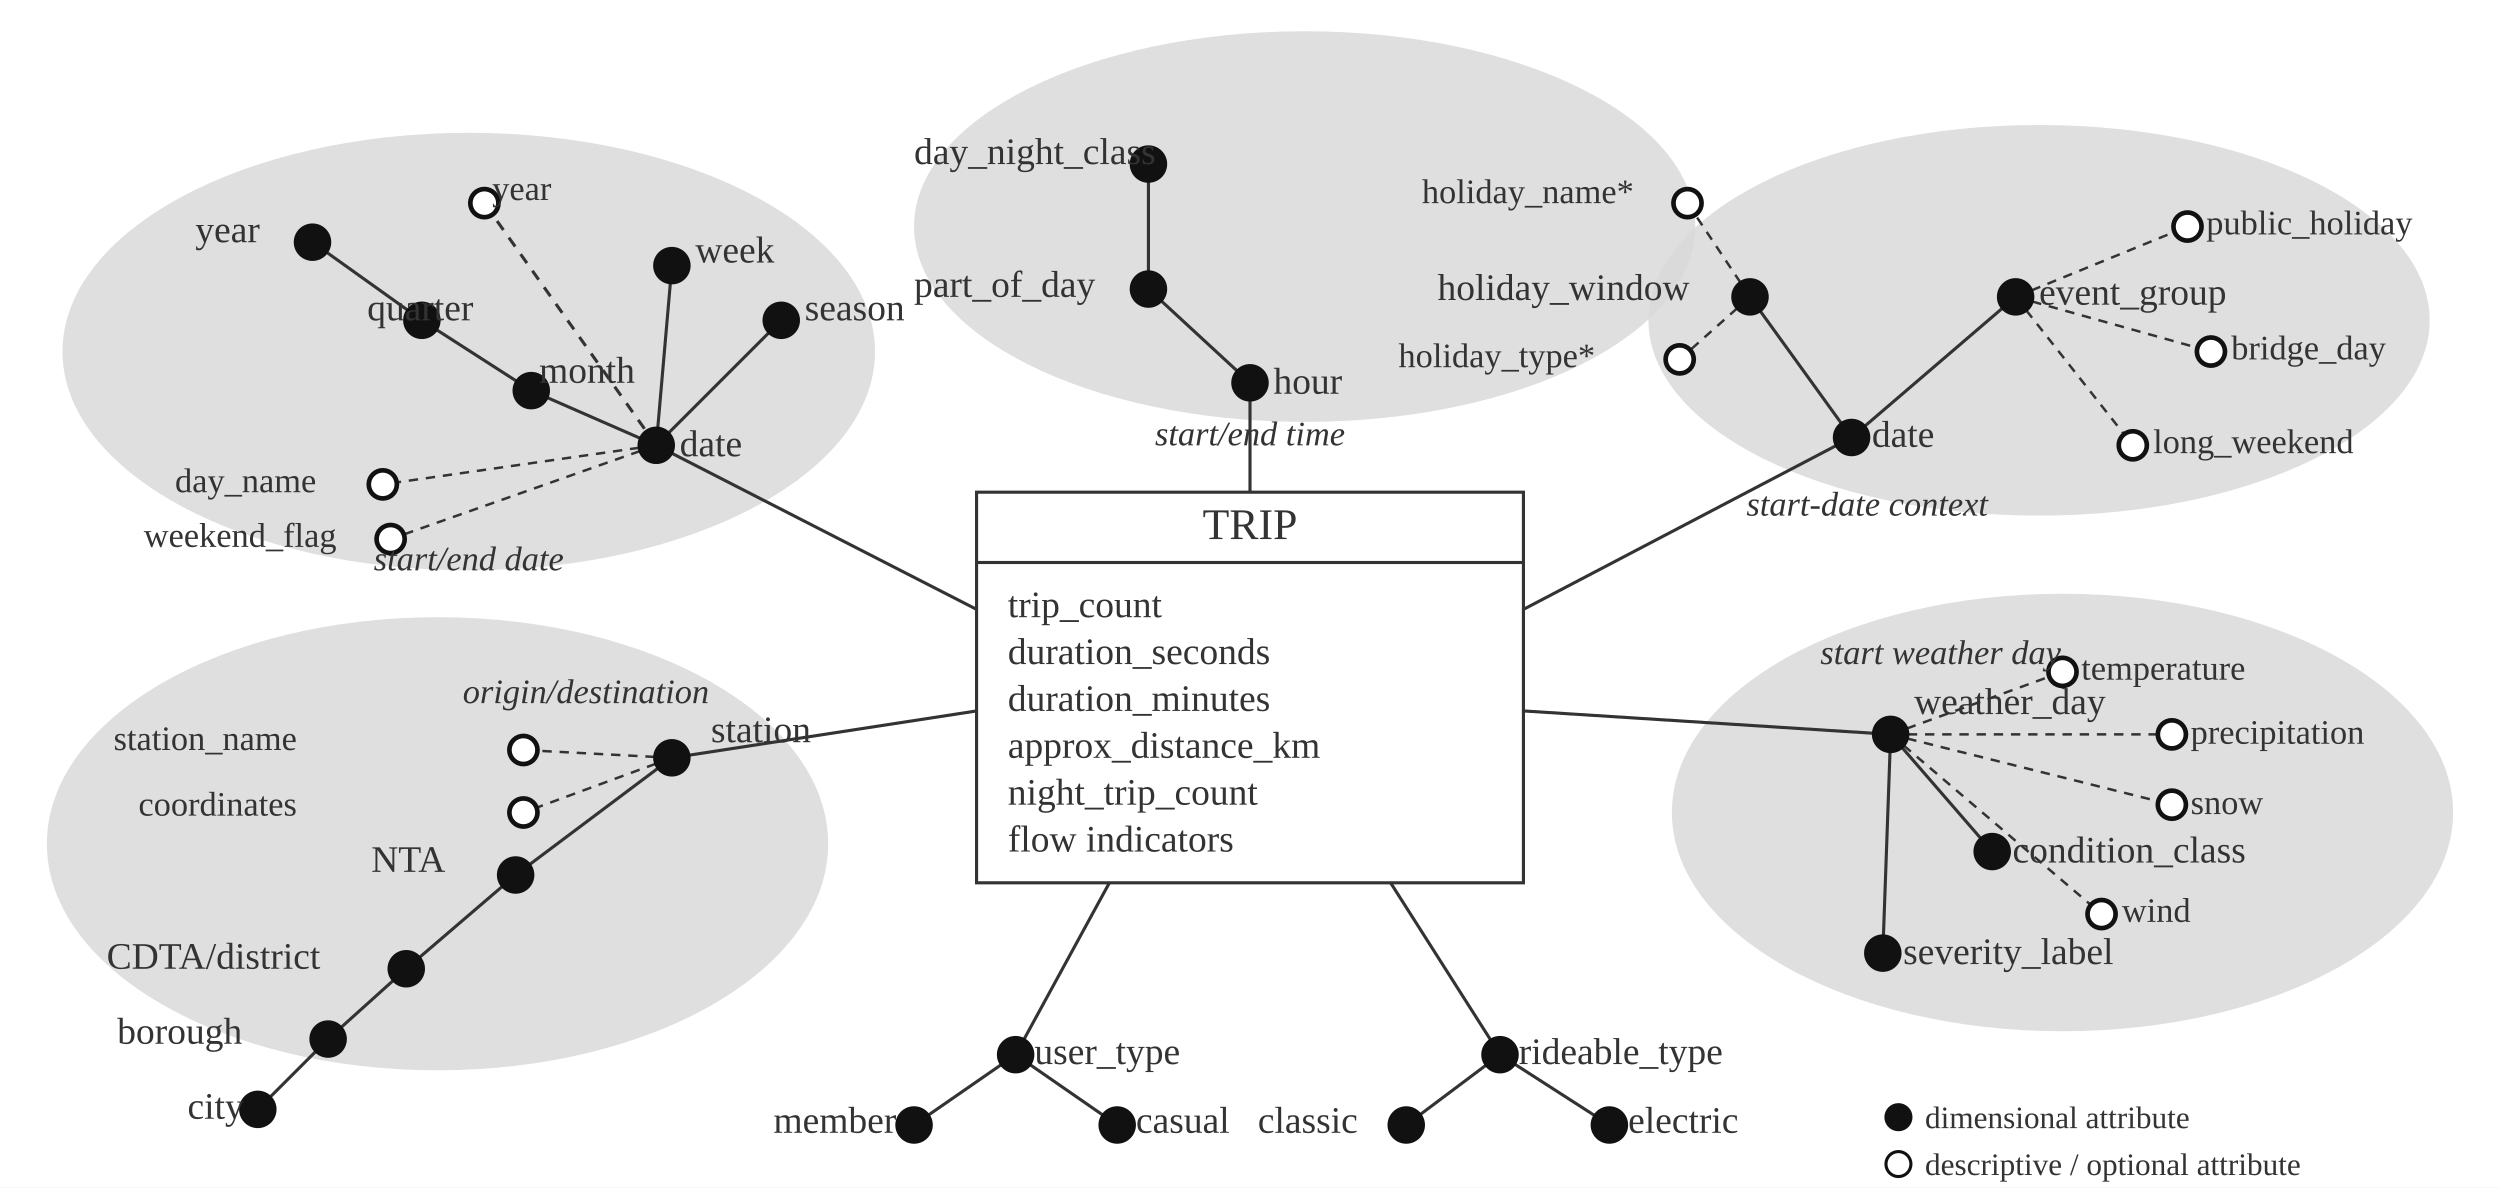
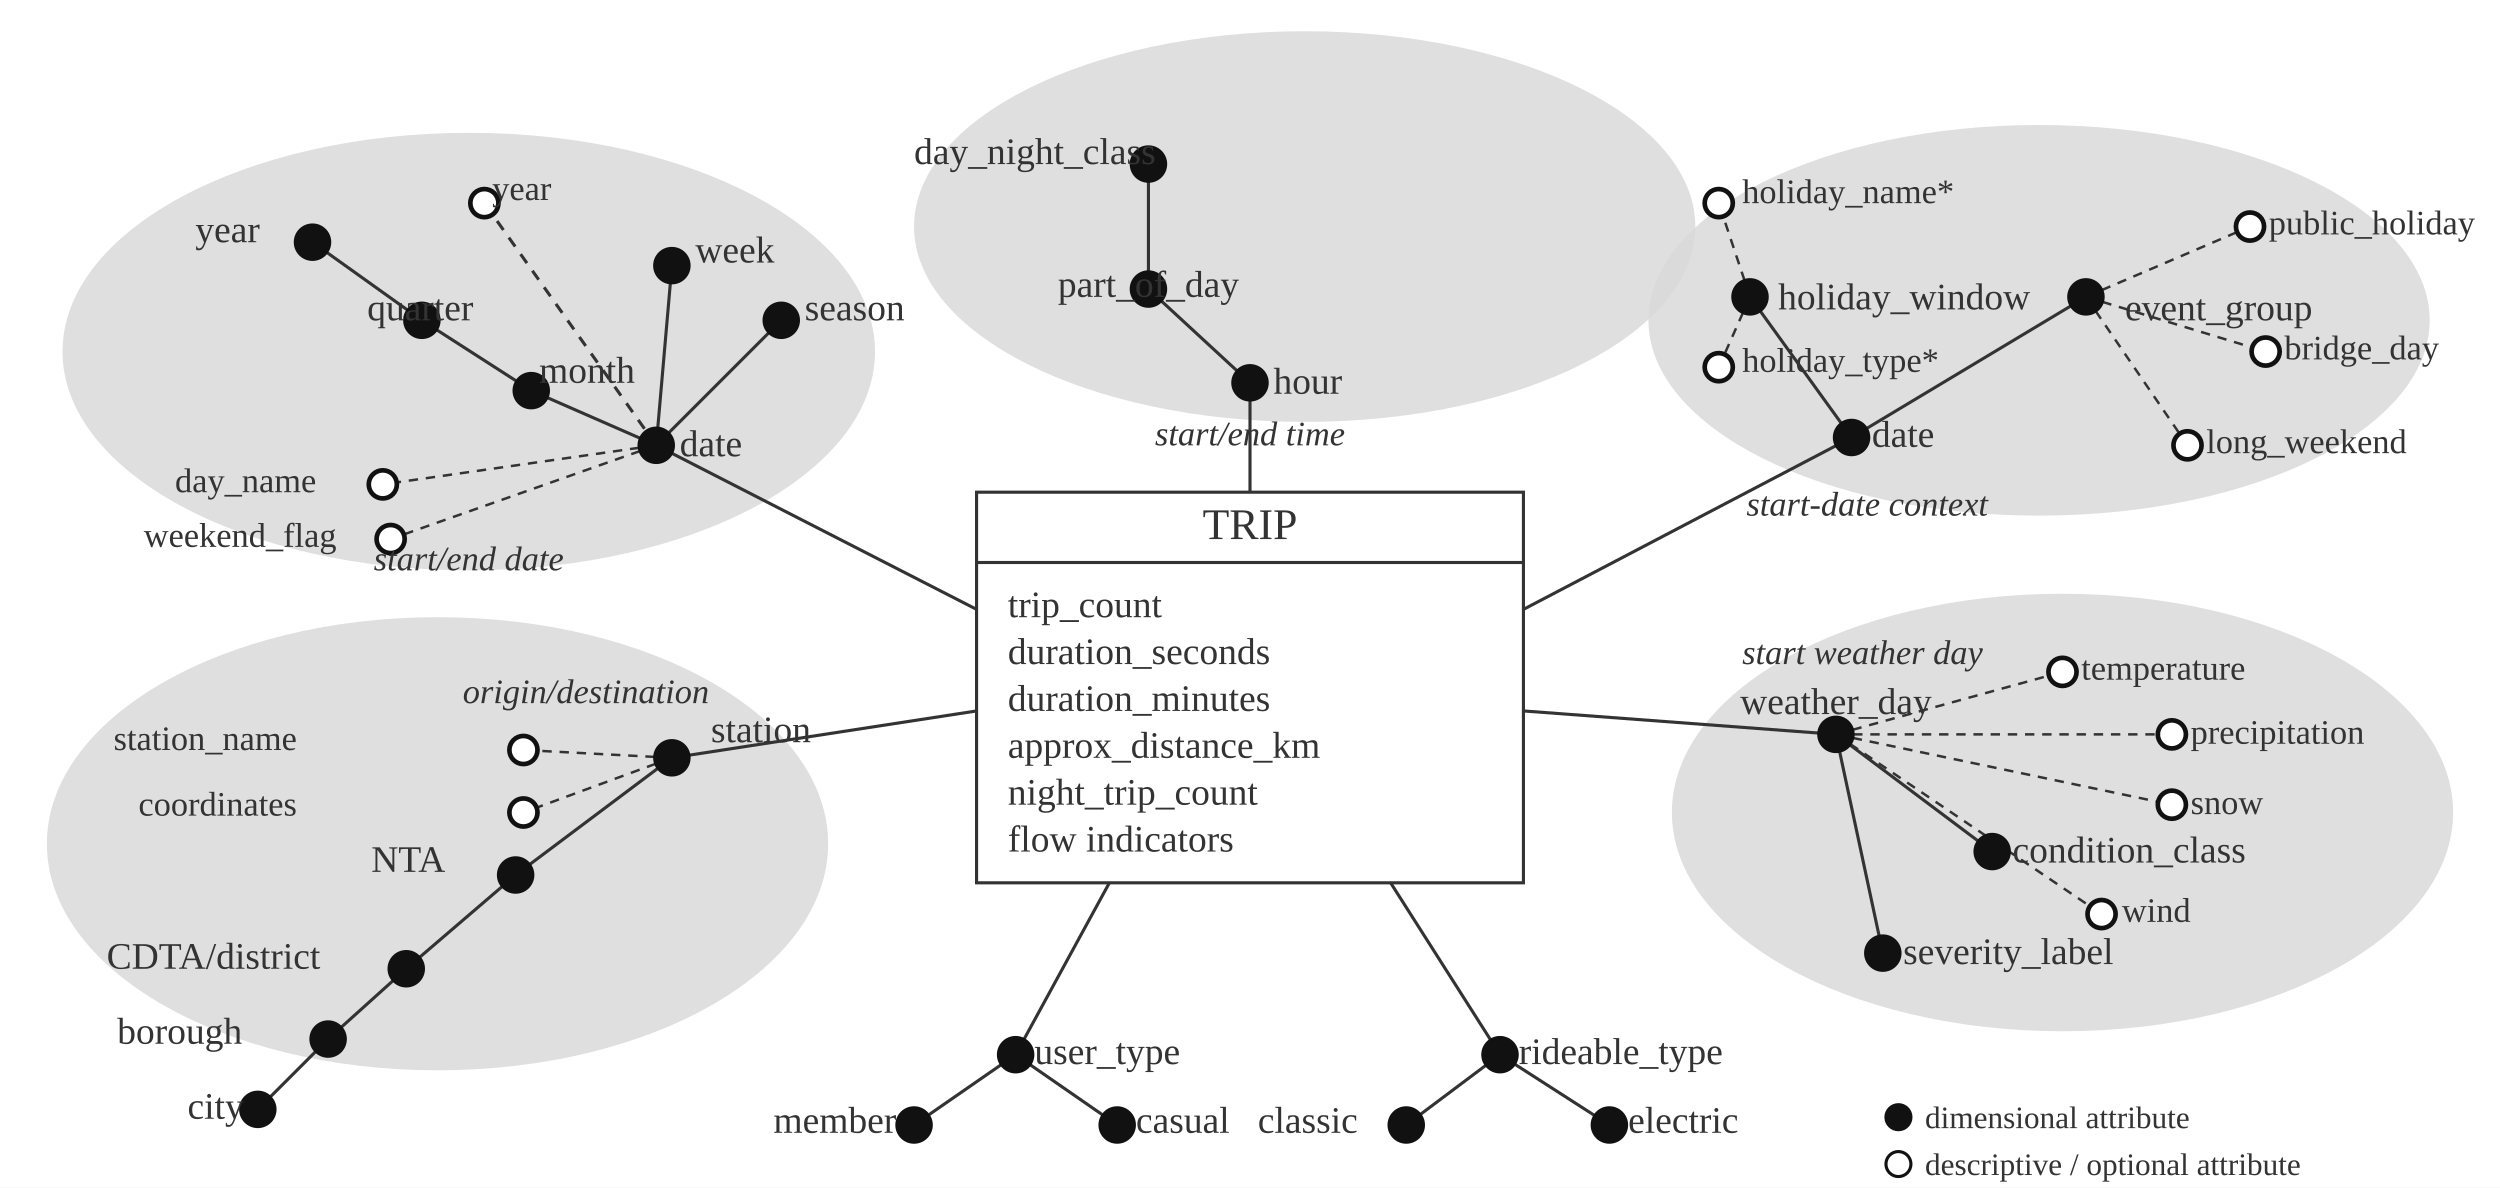
<svg xmlns="http://www.w3.org/2000/svg" width="1600" height="760" viewBox="0 0 1600 760">
  <defs>
    <marker id="arrow" markerWidth="10" markerHeight="10" refX="9" refY="3" orient="auto" markerUnits="strokeWidth">
      <path d="M0,0 L10,3 L0,6 Z" fill="#777" />
    </marker>
  </defs>
  <rect x="0" y="0" width="1600" height="760" fill="#fff" />
  <ellipse cx="300" cy="225" rx="260" ry="140" fill="#d9d9d9" opacity="0.85" />
  <ellipse cx="835" cy="145" rx="250" ry="125" fill="#d9d9d9" opacity="0.85" />
  <ellipse cx="1305" cy="205" rx="250" ry="125" fill="#d9d9d9" opacity="0.85" />
  <ellipse cx="280" cy="540" rx="250" ry="145" fill="#d9d9d9" opacity="0.85" />
  <ellipse cx="1320" cy="520" rx="250" ry="140" fill="#d9d9d9" opacity="0.85" />
  <rect x="625" y="315" width="350" height="250" fill="#fff" stroke="#333" stroke-width="2" />
  <line x1="625" y1="360" x2="975" y2="360" stroke="#333" stroke-width="2" />
  <text x="800" y="345" text-anchor="middle" font-family="Georgia, 'Times New Roman', serif" font-size="28" fill="#333">TRIP</text>
  <text x="645" y="395" font-family="Georgia, 'Times New Roman', serif" font-size="24" fill="#333">trip_count</text>
  <text x="645" y="425" font-family="Georgia, 'Times New Roman', serif" font-size="24" fill="#333">duration_seconds</text>
  <text x="645" y="455" font-family="Georgia, 'Times New Roman', serif" font-size="24" fill="#333">duration_minutes</text>
  <text x="645" y="485" font-family="Georgia, 'Times New Roman', serif" font-size="24" fill="#333">approx_distance_km</text>
  <text x="645" y="515" font-family="Georgia, 'Times New Roman', serif" font-size="24" fill="#333">night_trip_count</text>
  <text x="645" y="545" font-family="Georgia, 'Times New Roman', serif" font-size="24" fill="#333">flow indicators</text>
  <line x1="625" y1="390" x2="420" y2="285" stroke="#333" stroke-width="2" />
  <line x1="420" y1="285" x2="340" y2="250" stroke="#333" stroke-width="2" />
  <line x1="340" y1="250" x2="270" y2="205" stroke="#333" stroke-width="2" />
  <line x1="270" y1="205" x2="200" y2="155" stroke="#333" stroke-width="2" />
  <line x1="420" y1="285" x2="430" y2="170" stroke="#333" stroke-width="2" />
  <line x1="420" y1="285" x2="500" y2="205" stroke="#333" stroke-width="2" />
  <line x1="420" y1="285" x2="310" y2="130" stroke="#333" stroke-width="2" stroke-dasharray="7 6" />
  <line x1="420" y1="285" x2="245" y2="310" stroke="#333" stroke-width="1.6" stroke-dasharray="6 5" />
  <line x1="420" y1="285" x2="250" y2="345" stroke="#333" stroke-width="1.6" stroke-dasharray="6 5" />
  <circle cx="420" cy="285" r="12" fill="#111" />
  <circle cx="340" cy="250" r="12" fill="#111" />
  <circle cx="270" cy="205" r="12" fill="#111" />
  <circle cx="200" cy="155" r="12" fill="#111" />
  <circle cx="430" cy="170" r="12" fill="#111" />
  <circle cx="500" cy="205" r="12" fill="#111" />
  <circle cx="310" cy="130" r="9" fill="#fff" stroke="#111" stroke-width="3" />
  <circle cx="245" cy="310" r="9" fill="#fff" stroke="#111" stroke-width="3" />
  <circle cx="250" cy="345" r="9" fill="#fff" stroke="#111" stroke-width="3" />
  <text x="435" y="292" font-family="Georgia, 'Times New Roman', serif" font-size="24" fill="#333">date</text>
  <text x="345" y="245" font-family="Georgia, 'Times New Roman', serif" font-size="24" fill="#333">month</text>
  <text x="235" y="205" font-family="Georgia, 'Times New Roman', serif" font-size="24" fill="#333">quarter</text>
  <text x="125" y="155" font-family="Georgia, 'Times New Roman', serif" font-size="24" fill="#333">year</text>
  <text x="445" y="168" font-family="Georgia, 'Times New Roman', serif" font-size="24" fill="#333">week</text>
  <text x="515" y="205" font-family="Georgia, 'Times New Roman', serif" font-size="24" fill="#333">season</text>
  <text x="315" y="128" font-family="Georgia, 'Times New Roman', serif" font-size="22" fill="#333">year</text>
  <text x="112" y="315" font-family="Georgia, 'Times New Roman', serif" font-size="22" fill="#333">day_name</text>
  <text x="92" y="350" font-family="Georgia, 'Times New Roman', serif" font-size="22" fill="#333">weekend_flag</text>
  <text x="300" y="365" text-anchor="middle" font-family="Georgia, 'Times New Roman', serif" font-size="22" font-style="italic" fill="#333">start/end date</text>
  <line x1="800" y1="315" x2="800" y2="245" stroke="#333" stroke-width="2" />
  <line x1="800" y1="245" x2="735" y2="185" stroke="#333" stroke-width="2" />
  <line x1="735" y1="185" x2="735" y2="105" stroke="#333" stroke-width="2" />
  <circle cx="800" cy="245" r="12" fill="#111" />
  <circle cx="735" cy="185" r="12" fill="#111" />
  <circle cx="735" cy="105" r="12" fill="#111" />
  <text x="815" y="252" font-family="Georgia, 'Times New Roman', serif" font-size="24" fill="#333">hour</text>
-   <text x="585" y="190" font-family="Georgia, 'Times New Roman', serif" font-size="24" fill="#333">part_of_day</text>
+   <text x="735" y="190" text-anchor="middle" font-family="Georgia, 'Times New Roman', serif" font-size="24" fill="#333">part_of_day</text>
  <text x="585" y="105" font-family="Georgia, 'Times New Roman', serif" font-size="24" fill="#333">day_night_class</text>
  <text x="800" y="285" text-anchor="middle" font-family="Georgia, 'Times New Roman', serif" font-size="22" font-style="italic" fill="#333">start/end time</text>
  <line x1="975" y1="390" x2="1185" y2="280" stroke="#333" stroke-width="2" />
  <line x1="1185" y1="280" x2="1120" y2="190" stroke="#333" stroke-width="2" />
-   <line x1="1185" y1="280" x2="1290" y2="190" stroke="#333" stroke-width="2" />
-   <line x1="1120" y1="190" x2="1080" y2="130" stroke="#333" stroke-width="1.6" stroke-dasharray="6 5" />
-   <line x1="1120" y1="190" x2="1075" y2="230" stroke="#333" stroke-width="1.6" stroke-dasharray="6 5" />
-   <line x1="1290" y1="190" x2="1400" y2="145" stroke="#333" stroke-width="1.6" stroke-dasharray="6 5" />
-   <line x1="1290" y1="190" x2="1415" y2="225" stroke="#333" stroke-width="1.6" stroke-dasharray="6 5" />
-   <line x1="1290" y1="190" x2="1365" y2="285" stroke="#333" stroke-width="1.6" stroke-dasharray="6 5" />
+   <line x1="1185" y1="280" x2="1335" y2="190" stroke="#333" stroke-width="2" />
+   <line x1="1120" y1="190" x2="1100" y2="130" stroke="#333" stroke-width="1.6" stroke-dasharray="6 5" />
+   <line x1="1120" y1="190" x2="1100" y2="235" stroke="#333" stroke-width="1.6" stroke-dasharray="6 5" />
+   <line x1="1335" y1="190" x2="1440" y2="145" stroke="#333" stroke-width="1.6" stroke-dasharray="6 5" />
+   <line x1="1335" y1="190" x2="1450" y2="225" stroke="#333" stroke-width="1.6" stroke-dasharray="6 5" />
+   <line x1="1335" y1="190" x2="1400" y2="285" stroke="#333" stroke-width="1.6" stroke-dasharray="6 5" />
  <circle cx="1185" cy="280" r="12" fill="#111" />
  <circle cx="1120" cy="190" r="12" fill="#111" />
-   <circle cx="1290" cy="190" r="12" fill="#111" />
-   <circle cx="1080" cy="130" r="9" fill="#fff" stroke="#111" stroke-width="3" />
-   <circle cx="1075" cy="230" r="9" fill="#fff" stroke="#111" stroke-width="3" />
-   <circle cx="1400" cy="145" r="9" fill="#fff" stroke="#111" stroke-width="3" />
-   <circle cx="1415" cy="225" r="9" fill="#fff" stroke="#111" stroke-width="3" />
-   <circle cx="1365" cy="285" r="9" fill="#fff" stroke="#111" stroke-width="3" />
+   <circle cx="1335" cy="190" r="12" fill="#111" />
+   <circle cx="1100" cy="130" r="9" fill="#fff" stroke="#111" stroke-width="3" />
+   <circle cx="1100" cy="235" r="9" fill="#fff" stroke="#111" stroke-width="3" />
+   <circle cx="1440" cy="145" r="9" fill="#fff" stroke="#111" stroke-width="3" />
+   <circle cx="1450" cy="225" r="9" fill="#fff" stroke="#111" stroke-width="3" />
+   <circle cx="1400" cy="285" r="9" fill="#fff" stroke="#111" stroke-width="3" />
  <text x="1198" y="286" font-family="Georgia, 'Times New Roman', serif" font-size="24" fill="#333">date</text>
-   <text x="920" y="192" font-family="Georgia, 'Times New Roman', serif" font-size="24" fill="#333">holiday_window</text>
-   <text x="1305" y="195" font-family="Georgia, 'Times New Roman', serif" font-size="24" fill="#333">event_group</text>
-   <text x="910" y="130" font-family="Georgia, 'Times New Roman', serif" font-size="22" fill="#333">holiday_name*</text>
-   <text x="895" y="235" font-family="Georgia, 'Times New Roman', serif" font-size="22" fill="#333">holiday_type*</text>
-   <text x="1412" y="150" font-family="Georgia, 'Times New Roman', serif" font-size="22" fill="#333">public_holiday</text>
-   <text x="1428" y="230" font-family="Georgia, 'Times New Roman', serif" font-size="22" fill="#333">bridge_day</text>
-   <text x="1378" y="290" font-family="Georgia, 'Times New Roman', serif" font-size="22" fill="#333">long_weekend</text>
+   <text x="1138" y="198" font-family="Georgia, 'Times New Roman', serif" font-size="24" fill="#333">holiday_window</text>
+   <text x="1360" y="205" font-family="Georgia, 'Times New Roman', serif" font-size="24" fill="#333">event_group</text>
+   <text x="1115" y="130" font-family="Georgia, 'Times New Roman', serif" font-size="22" fill="#333">holiday_name*</text>
+   <text x="1115" y="238" font-family="Georgia, 'Times New Roman', serif" font-size="22" fill="#333">holiday_type*</text>
+   <text x="1452" y="150" font-family="Georgia, 'Times New Roman', serif" font-size="22" fill="#333">public_holiday</text>
+   <text x="1462" y="230" font-family="Georgia, 'Times New Roman', serif" font-size="22" fill="#333">bridge_day</text>
+   <text x="1412" y="290" font-family="Georgia, 'Times New Roman', serif" font-size="22" fill="#333">long_weekend</text>
  <text x="1195" y="330" text-anchor="middle" font-family="Georgia, 'Times New Roman', serif" font-size="22" font-style="italic" fill="#333">start-date context</text>
  <line x1="625" y1="455" x2="430" y2="485" stroke="#333" stroke-width="2" />
  <line x1="430" y1="485" x2="330" y2="560" stroke="#333" stroke-width="2" />
  <line x1="330" y1="560" x2="260" y2="620" stroke="#333" stroke-width="2" />
  <line x1="260" y1="620" x2="210" y2="665" stroke="#333" stroke-width="2" />
  <line x1="210" y1="665" x2="165" y2="710" stroke="#333" stroke-width="2" />
  <line x1="430" y1="485" x2="335" y2="480" stroke="#333" stroke-width="1.6" stroke-dasharray="6 5" />
  <line x1="430" y1="485" x2="335" y2="520" stroke="#333" stroke-width="1.6" stroke-dasharray="6 5" />
  <circle cx="430" cy="485" r="12" fill="#111" />
  <circle cx="330" cy="560" r="12" fill="#111" />
  <circle cx="260" cy="620" r="12" fill="#111" />
  <circle cx="210" cy="665" r="12" fill="#111" />
  <circle cx="165" cy="710" r="12" fill="#111" />
  <circle cx="335" cy="480" r="9" fill="#fff" stroke="#111" stroke-width="3" />
  <circle cx="335" cy="520" r="9" fill="#fff" stroke="#111" stroke-width="3" />
  <text x="455" y="475" font-family="Georgia, 'Times New Roman', serif" font-size="24" fill="#333">station</text>
  <text x="285" y="558" text-anchor="end" font-family="Georgia, 'Times New Roman', serif" font-size="24" fill="#333">NTA</text>
  <text x="205" y="620" text-anchor="end" font-family="Georgia, 'Times New Roman', serif" font-size="24" fill="#333">CDTA/district</text>
  <text x="155" y="668" text-anchor="end" font-family="Georgia, 'Times New Roman', serif" font-size="24" fill="#333">borough</text>
  <text x="120" y="716" font-family="Georgia, 'Times New Roman', serif" font-size="24" fill="#333">city</text>
  <text x="190" y="480" text-anchor="end" font-family="Georgia, 'Times New Roman', serif" font-size="22" fill="#333">station_name</text>
  <text x="190" y="522" text-anchor="end" font-family="Georgia, 'Times New Roman', serif" font-size="22" fill="#333">coordinates</text>
  <text x="375" y="450" text-anchor="middle" font-family="Georgia, 'Times New Roman', serif" font-size="22" font-style="italic" fill="#333">origin/destination</text>
-   <line x1="975" y1="455" x2="1210" y2="470" stroke="#333" stroke-width="2" />
-   <line x1="1210" y1="470" x2="1275" y2="545" stroke="#333" stroke-width="2" />
-   <line x1="1210" y1="470" x2="1205" y2="610" stroke="#333" stroke-width="2" />
-   <line x1="1210" y1="470" x2="1320" y2="430" stroke="#333" stroke-width="1.6" stroke-dasharray="6 5" />
-   <line x1="1210" y1="470" x2="1390" y2="470" stroke="#333" stroke-width="1.6" stroke-dasharray="6 5" />
-   <line x1="1210" y1="470" x2="1390" y2="515" stroke="#333" stroke-width="1.6" stroke-dasharray="6 5" />
-   <line x1="1210" y1="470" x2="1345" y2="585" stroke="#333" stroke-width="1.6" stroke-dasharray="6 5" />
-   <circle cx="1210" cy="470" r="12" fill="#111" />
+   <line x1="975" y1="455" x2="1175" y2="470" stroke="#333" stroke-width="2" />
+   <line x1="1175" y1="470" x2="1275" y2="545" stroke="#333" stroke-width="2" />
+   <line x1="1175" y1="470" x2="1205" y2="610" stroke="#333" stroke-width="2" />
+   <line x1="1175" y1="470" x2="1320" y2="430" stroke="#333" stroke-width="1.6" stroke-dasharray="6 5" />
+   <line x1="1175" y1="470" x2="1390" y2="470" stroke="#333" stroke-width="1.6" stroke-dasharray="6 5" />
+   <line x1="1175" y1="470" x2="1390" y2="515" stroke="#333" stroke-width="1.6" stroke-dasharray="6 5" />
+   <line x1="1175" y1="470" x2="1345" y2="585" stroke="#333" stroke-width="1.6" stroke-dasharray="6 5" />
+   <circle cx="1175" cy="470" r="12" fill="#111" />
  <circle cx="1275" cy="545" r="12" fill="#111" />
  <circle cx="1205" cy="610" r="12" fill="#111" />
  <circle cx="1320" cy="430" r="9" fill="#fff" stroke="#111" stroke-width="3" />
  <circle cx="1390" cy="470" r="9" fill="#fff" stroke="#111" stroke-width="3" />
  <circle cx="1390" cy="515" r="9" fill="#fff" stroke="#111" stroke-width="3" />
  <circle cx="1345" cy="585" r="9" fill="#fff" stroke="#111" stroke-width="3" />
-   <text x="1225" y="457" font-family="Georgia, 'Times New Roman', serif" font-size="24" fill="#333">weather_day</text>
+   <text x="1175" y="457" text-anchor="middle" font-family="Georgia, 'Times New Roman', serif" font-size="24" fill="#333">weather_day</text>
  <text x="1288" y="552" font-family="Georgia, 'Times New Roman', serif" font-size="24" fill="#333">condition_class</text>
  <text x="1218" y="617" font-family="Georgia, 'Times New Roman', serif" font-size="24" fill="#333">severity_label</text>
  <text x="1332" y="435" font-family="Georgia, 'Times New Roman', serif" font-size="22" fill="#333">temperature</text>
  <text x="1402" y="476" font-family="Georgia, 'Times New Roman', serif" font-size="22" fill="#333">precipitation</text>
  <text x="1402" y="521" font-family="Georgia, 'Times New Roman', serif" font-size="22" fill="#333">snow</text>
  <text x="1358" y="590" font-family="Georgia, 'Times New Roman', serif" font-size="22" fill="#333">wind</text>
-   <text x="1165" y="425" font-family="Georgia, 'Times New Roman', serif" font-size="22" font-style="italic" fill="#333">start weather day</text>
+   <text x="1115" y="425" font-family="Georgia, 'Times New Roman', serif" font-size="22" font-style="italic" fill="#333">start weather day</text>
  <line x1="710" y1="565" x2="650" y2="675" stroke="#333" stroke-width="2" />
  <line x1="650" y1="675" x2="585" y2="720" stroke="#333" stroke-width="2" />
  <line x1="650" y1="675" x2="715" y2="720" stroke="#333" stroke-width="2" />
  <circle cx="650" cy="675" r="12" fill="#111" />
  <circle cx="585" cy="720" r="12" fill="#111" />
  <circle cx="715" cy="720" r="12" fill="#111" />
  <text x="662" y="681" font-family="Georgia, 'Times New Roman', serif" font-size="24" fill="#333">user_type</text>
  <text x="495" y="725" font-family="Georgia, 'Times New Roman', serif" font-size="24" fill="#333">member</text>
  <text x="727" y="725" font-family="Georgia, 'Times New Roman', serif" font-size="24" fill="#333">casual</text>
  <line x1="890" y1="565" x2="960" y2="675" stroke="#333" stroke-width="2" />
  <line x1="960" y1="675" x2="900" y2="720" stroke="#333" stroke-width="2" />
  <line x1="960" y1="675" x2="1030" y2="720" stroke="#333" stroke-width="2" />
  <circle cx="960" cy="675" r="12" fill="#111" />
  <circle cx="900" cy="720" r="12" fill="#111" />
  <circle cx="1030" cy="720" r="12" fill="#111" />
  <text x="972" y="681" font-family="Georgia, 'Times New Roman', serif" font-size="24" fill="#333">rideable_type</text>
  <text x="805" y="725" font-family="Georgia, 'Times New Roman', serif" font-size="24" fill="#333">classic</text>
  <text x="1042" y="725" font-family="Georgia, 'Times New Roman', serif" font-size="24" fill="#333">electric</text>
  <circle cx="1215" cy="715" r="9" fill="#111" />
  <text x="1232" y="722" font-family="Georgia, 'Times New Roman', serif" font-size="20" fill="#333">dimensional attribute</text>
  <circle cx="1215" cy="745" r="8" fill="#fff" stroke="#111" stroke-width="2" />
  <text x="1232" y="752" font-family="Georgia, 'Times New Roman', serif" font-size="20" fill="#333">descriptive / optional attribute</text>
</svg>
